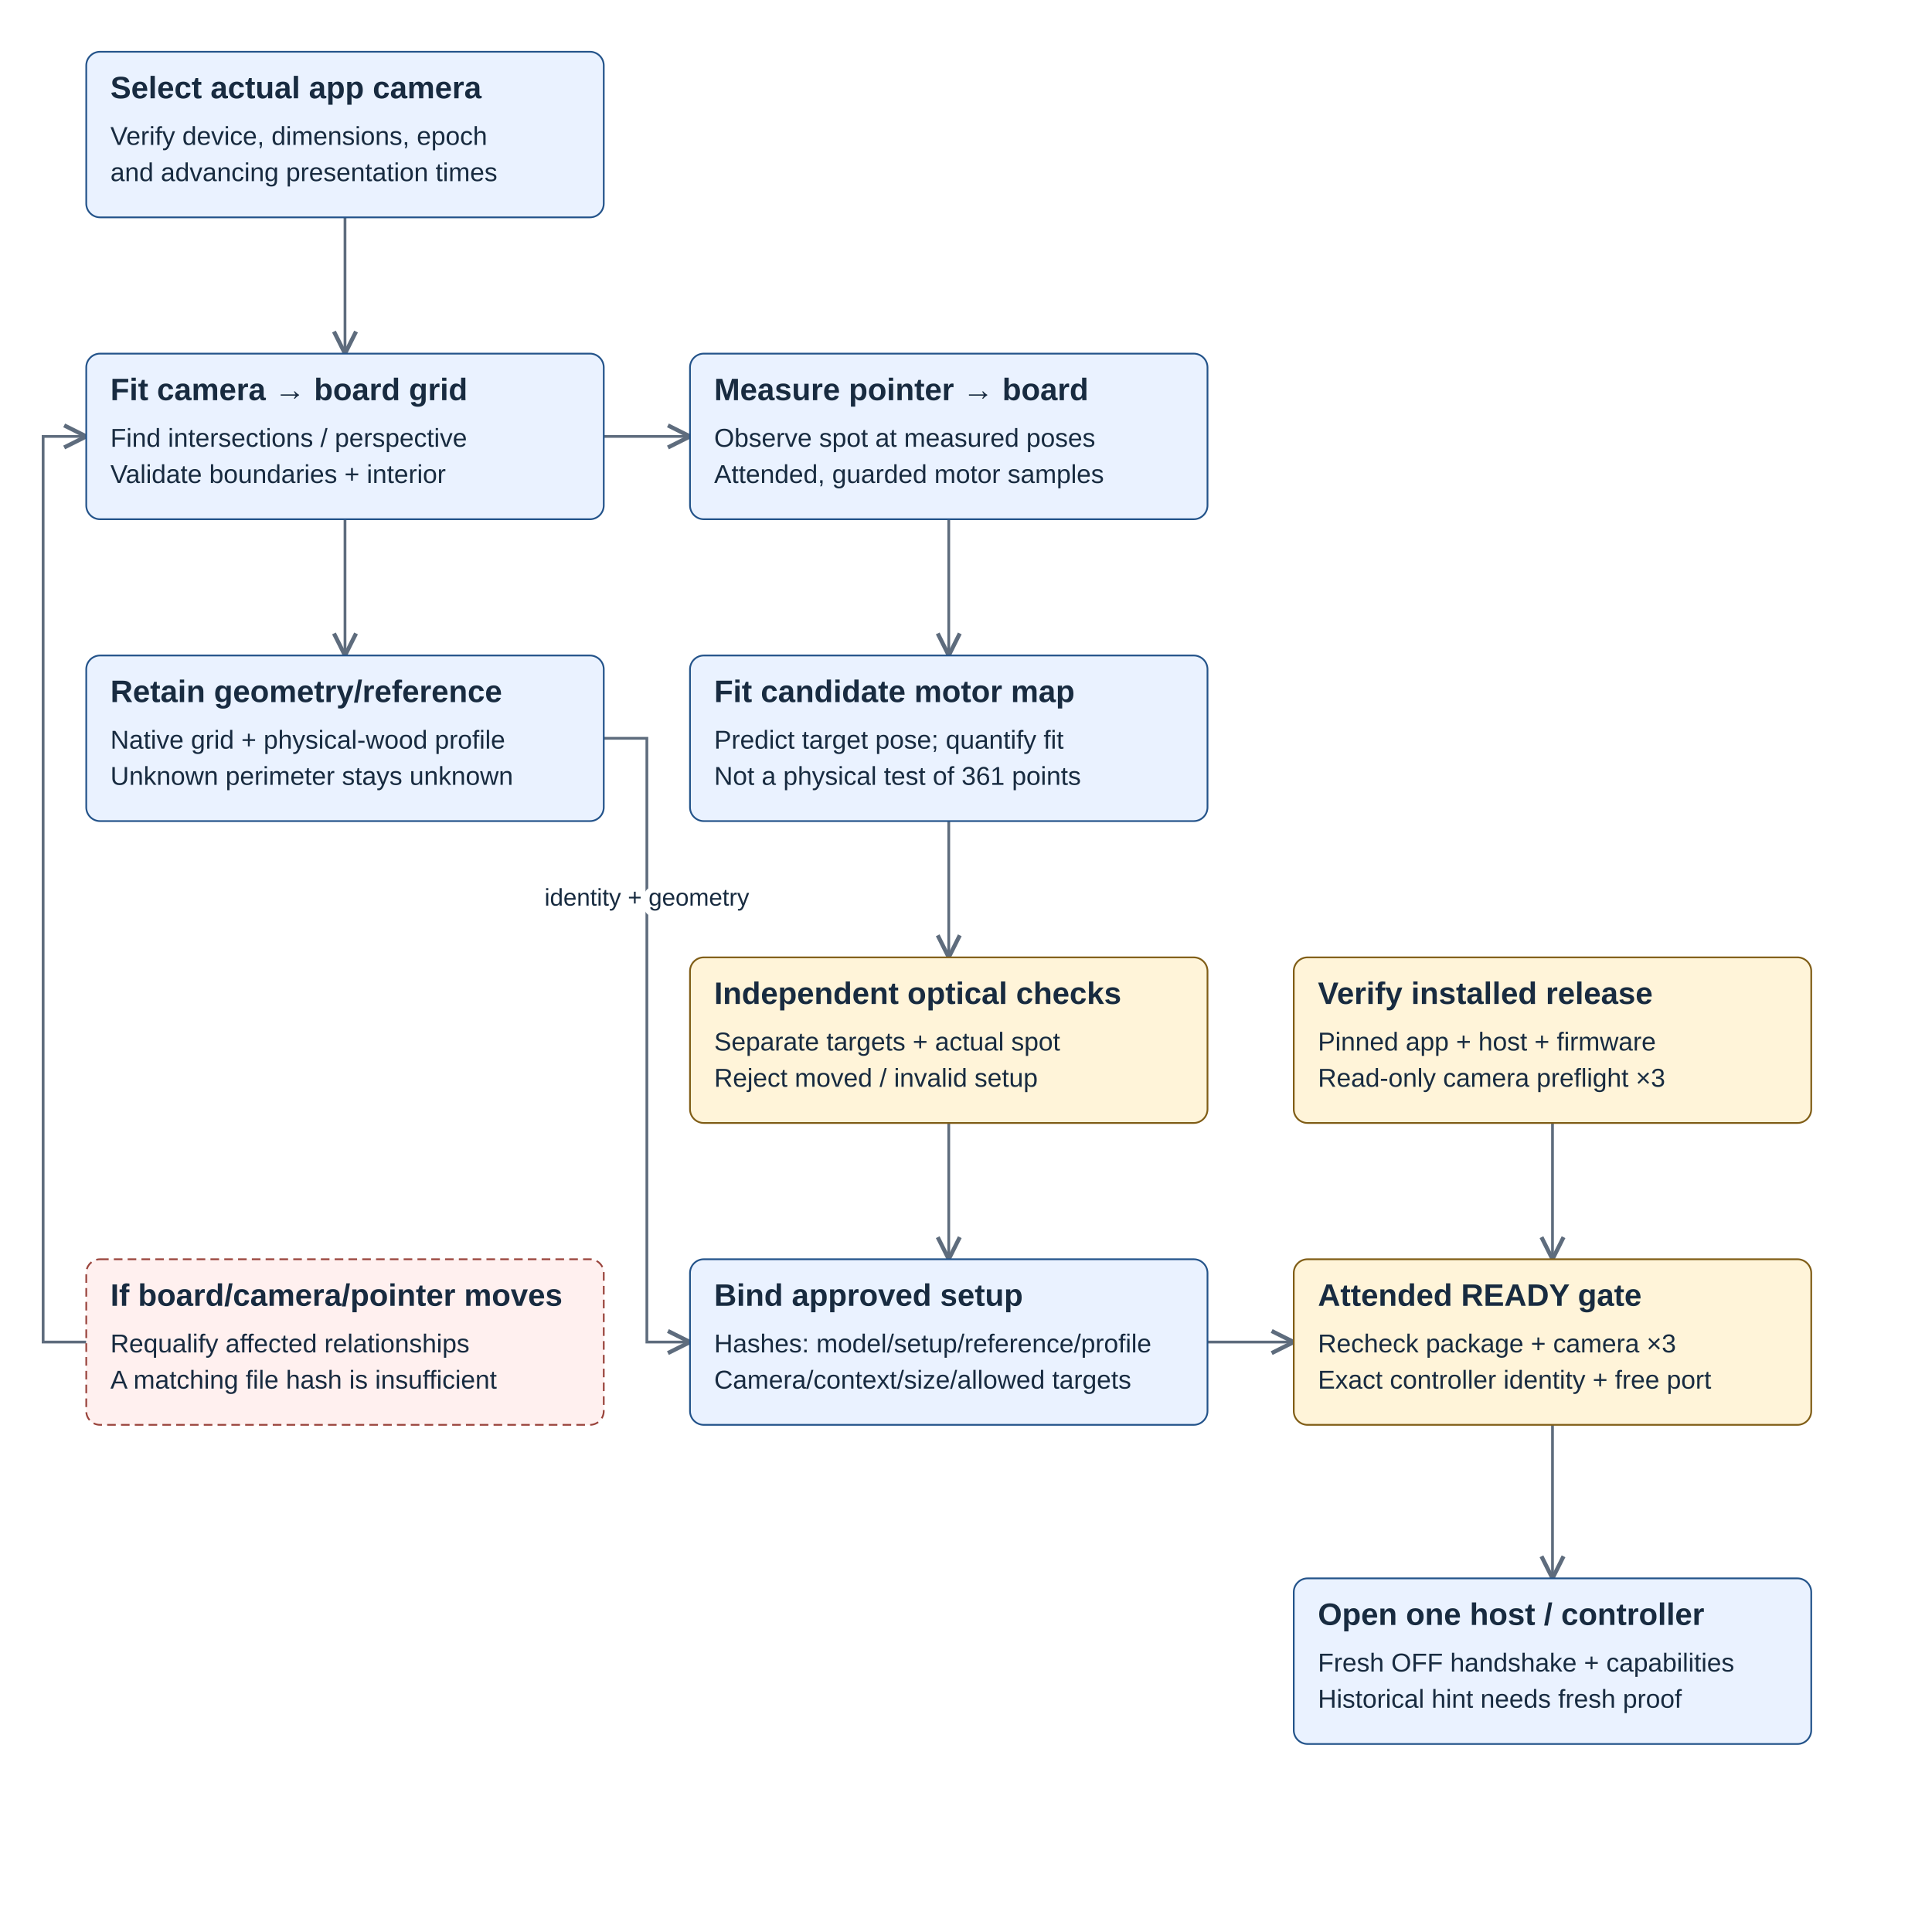
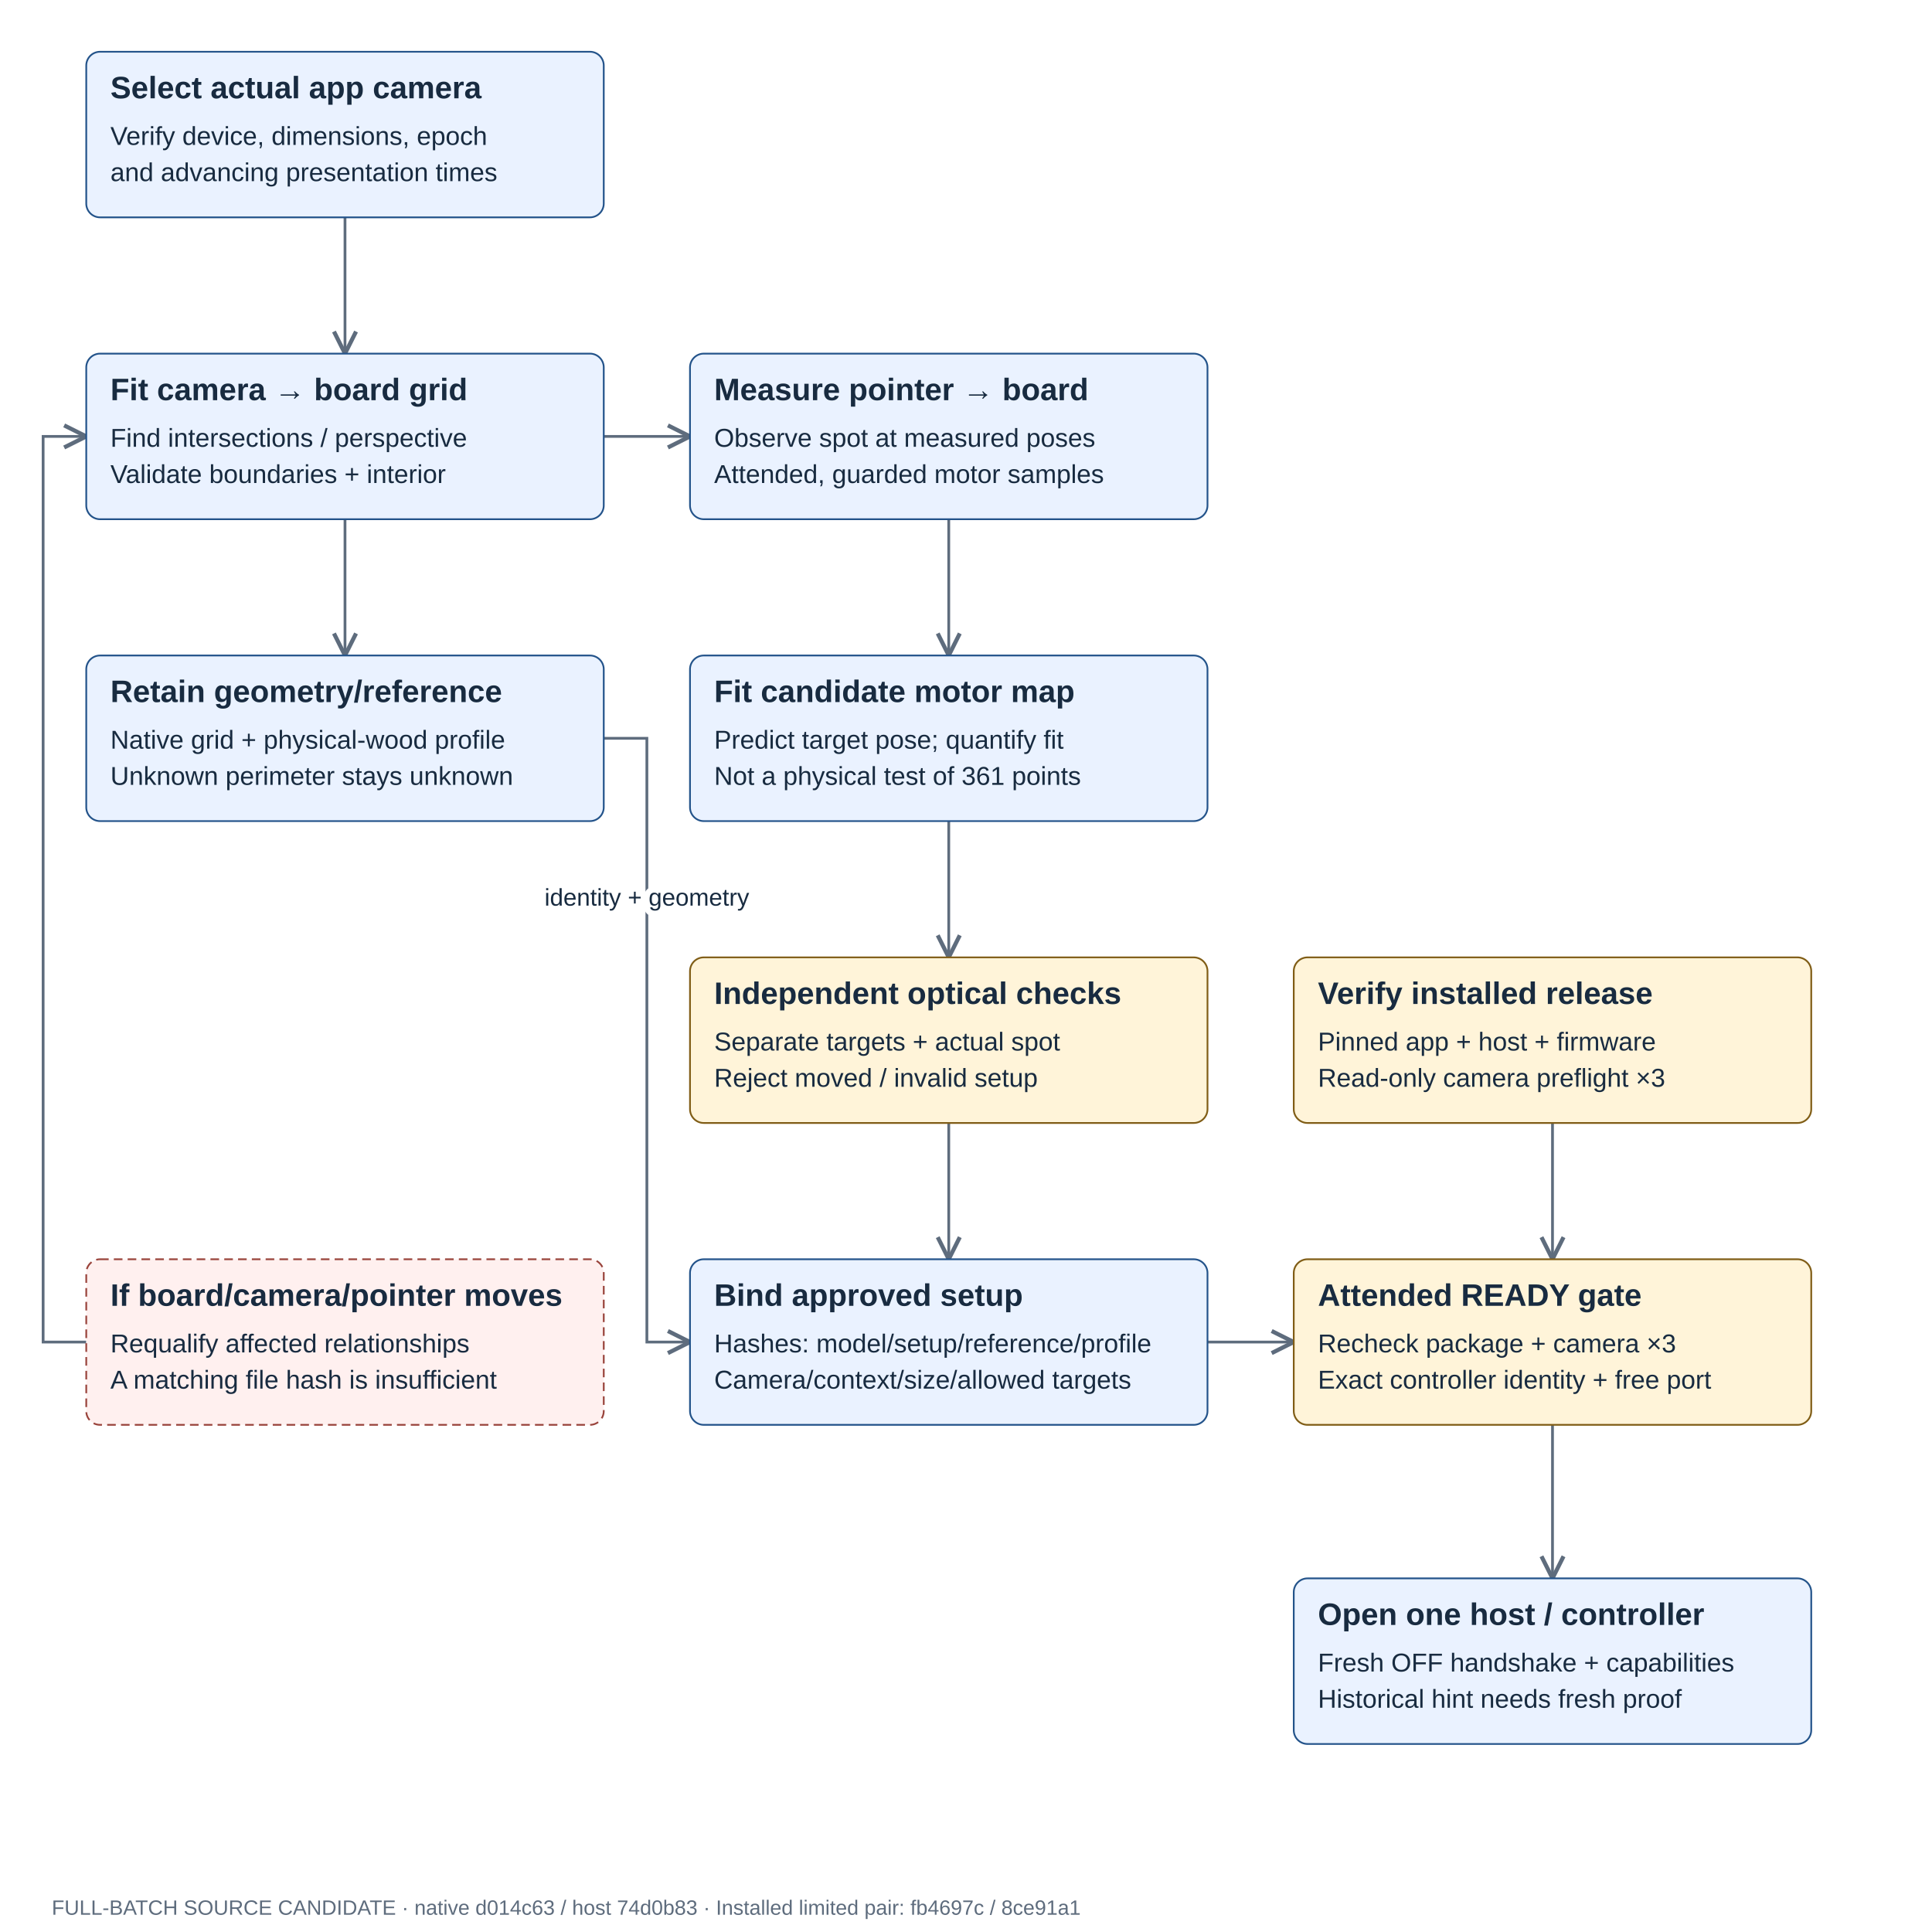
<svg xmlns="http://www.w3.org/2000/svg" viewBox="0 0 1120 1120" width="1120" height="1120" role="img" aria-labelledby="calibration-title calibration-desc">
  <defs>
    <marker id="arrow" markerWidth="10" markerHeight="10" refX="9" refY="5" orient="auto-start-reverse">
      <path d="M 1 1 L 9 5 L 1 9" fill="none" stroke="#5e6c7d" stroke-width="1.5" />
    </marker>
  </defs>
  <style>text{font-family:Arial,Helvetica,sans-serif;fill:#182b40}.edge-label{font-size:14px;paint-order:stroke;stroke:#fff;stroke-width:7px;stroke-linejoin:round}.node-title{font-size:18px;font-weight:600}.node-body{font-size:15px}</style>
  <rect width="100%" height="100%" fill="#fff" />
  <polyline points="200.0,126.0 200.0,205.0" fill="none" stroke="#5e6c7d" stroke-width="1.6" marker-end="url(#arrow)" />
  <polyline points="200.0,301.0 200.0,380.0" fill="none" stroke="#5e6c7d" stroke-width="1.6" marker-end="url(#arrow)" />
  <polyline points="350.0,253.0 400.0,253.0" fill="none" stroke="#5e6c7d" stroke-width="1.6" marker-end="url(#arrow)" />
  <polyline points="550.0,301.0 550.0,380.0" fill="none" stroke="#5e6c7d" stroke-width="1.6" marker-end="url(#arrow)" />
  <polyline points="550.0,476.0 550.0,555.0" fill="none" stroke="#5e6c7d" stroke-width="1.6" marker-end="url(#arrow)" />
  <polyline points="550.0,651.0 550.0,730.0" fill="none" stroke="#5e6c7d" stroke-width="1.6" marker-end="url(#arrow)" />
  <polyline points="700.0,778.0 750.0,778.0" fill="none" stroke="#5e6c7d" stroke-width="1.6" marker-end="url(#arrow)" />
  <polyline points="900.0,651.0 900.0,730.0" fill="none" stroke="#5e6c7d" stroke-width="1.6" marker-end="url(#arrow)" />
  <polyline points="900.0,826.0 900.0,915.0" fill="none" stroke="#5e6c7d" stroke-width="1.6" marker-end="url(#arrow)" />
  <polyline points="350.0,428.0 375,428 375,778 400.0,778.0" fill="none" stroke="#5e6c7d" stroke-width="1.6" marker-end="url(#arrow)" />
  <text class="edge-label" x="375.0" y="525.0" text-anchor="middle">identity + geometry</text>
  <polyline points="50.0,778.0 25,778 25,253 50.0,253.0" fill="none" stroke="#5e6c7d" stroke-width="1.6" marker-end="url(#arrow)" />
  <g data-node="select">
    <rect x="50" y="30" width="300" height="96" rx="8" fill="#eaf2ff" stroke="#23538a" />
    <text class="node-title" x="64" y="57">Select actual app camera</text>
    <text class="node-body" x="64" y="84">Verify device, dimensions, epoch</text>
    <text class="node-body" x="64" y="105">and advancing presentation times</text>
  </g>
  <g data-node="grid">
    <rect x="50" y="205" width="300" height="96" rx="8" fill="#eaf2ff" stroke="#23538a" />
    <text class="node-title" x="64" y="232">Fit camera → board grid</text>
    <text class="node-body" x="64" y="259">Find intersections / perspective</text>
    <text class="node-body" x="64" y="280">Validate boundaries + interior</text>
  </g>
  <g data-node="ref">
    <rect x="50" y="380" width="300" height="96" rx="8" fill="#eaf2ff" stroke="#23538a" />
    <text class="node-title" x="64" y="407">Retain geometry/reference</text>
    <text class="node-body" x="64" y="434">Native grid + physical-wood profile</text>
    <text class="node-body" x="64" y="455">Unknown perimeter stays unknown</text>
  </g>
  <g data-node="measure">
    <rect x="400" y="205" width="300" height="96" rx="8" fill="#eaf2ff" stroke="#23538a" />
    <text class="node-title" x="414" y="232">Measure pointer → board</text>
    <text class="node-body" x="414" y="259">Observe spot at measured poses</text>
    <text class="node-body" x="414" y="280">Attended, guarded motor samples</text>
  </g>
  <g data-node="fit">
    <rect x="400" y="380" width="300" height="96" rx="8" fill="#eaf2ff" stroke="#23538a" />
    <text class="node-title" x="414" y="407">Fit candidate motor map</text>
    <text class="node-body" x="414" y="434">Predict target pose; quantify fit</text>
    <text class="node-body" x="414" y="455">Not a physical test of 361 points</text>
  </g>
  <g data-node="check">
    <rect x="400" y="555" width="300" height="96" rx="8" fill="#fff4d9" stroke="#805d16" />
    <text class="node-title" x="414" y="582">Independent optical checks</text>
    <text class="node-body" x="414" y="609">Separate targets + actual spot</text>
    <text class="node-body" x="414" y="630">Reject moved / invalid setup</text>
  </g>
  <g data-node="bind">
    <rect x="400" y="730" width="300" height="96" rx="8" fill="#eaf2ff" stroke="#23538a" />
    <text class="node-title" x="414" y="757">Bind approved setup</text>
    <text class="node-body" x="414" y="784">Hashes: model/setup/reference/profile</text>
    <text class="node-body" x="414" y="805">Camera/context/size/allowed targets</text>
  </g>
  <g data-node="verify">
    <rect x="750" y="555" width="300" height="96" rx="8" fill="#fff4d9" stroke="#805d16" />
    <text class="node-title" x="764" y="582">Verify installed release</text>
    <text class="node-body" x="764" y="609">Pinned app + host + firmware</text>
    <text class="node-body" x="764" y="630">Read-only camera preflight ×3</text>
  </g>
  <g data-node="ready">
    <rect x="750" y="730" width="300" height="96" rx="8" fill="#fff4d9" stroke="#805d16" />
    <text class="node-title" x="764" y="757">Attended READY gate</text>
    <text class="node-body" x="764" y="784">Recheck package + camera ×3</text>
    <text class="node-body" x="764" y="805">Exact controller identity + free port</text>
  </g>
  <g data-node="launch">
    <rect x="750" y="915" width="300" height="96" rx="8" fill="#eaf2ff" stroke="#23538a" />
    <text class="node-title" x="764" y="942">Open one host / controller</text>
    <text class="node-body" x="764" y="969">Fresh OFF handshake + capabilities</text>
    <text class="node-body" x="764" y="990">Historical hint needs fresh proof</text>
  </g>
  <g data-node="moved">
    <rect x="50" y="730" width="300" height="96" rx="8" fill="#fff0ef" stroke="#99433b" stroke-dasharray="5 3" />
    <text class="node-title" x="64" y="757">If board/camera/pointer moves</text>
    <text class="node-body" x="64" y="784">Requalify affected relationships</text>
    <text class="node-body" x="64" y="805">A matching file hash is insufficient</text>
  </g>
+   <text x="30" y="1110" style="font-size:12px;fill:#5e6c7d">FULL-BATCH SOURCE CANDIDATE · native d014c63 / host 74d0b83 · Installed limited pair: fb4697c / 8ce91a1</text>
</svg>
